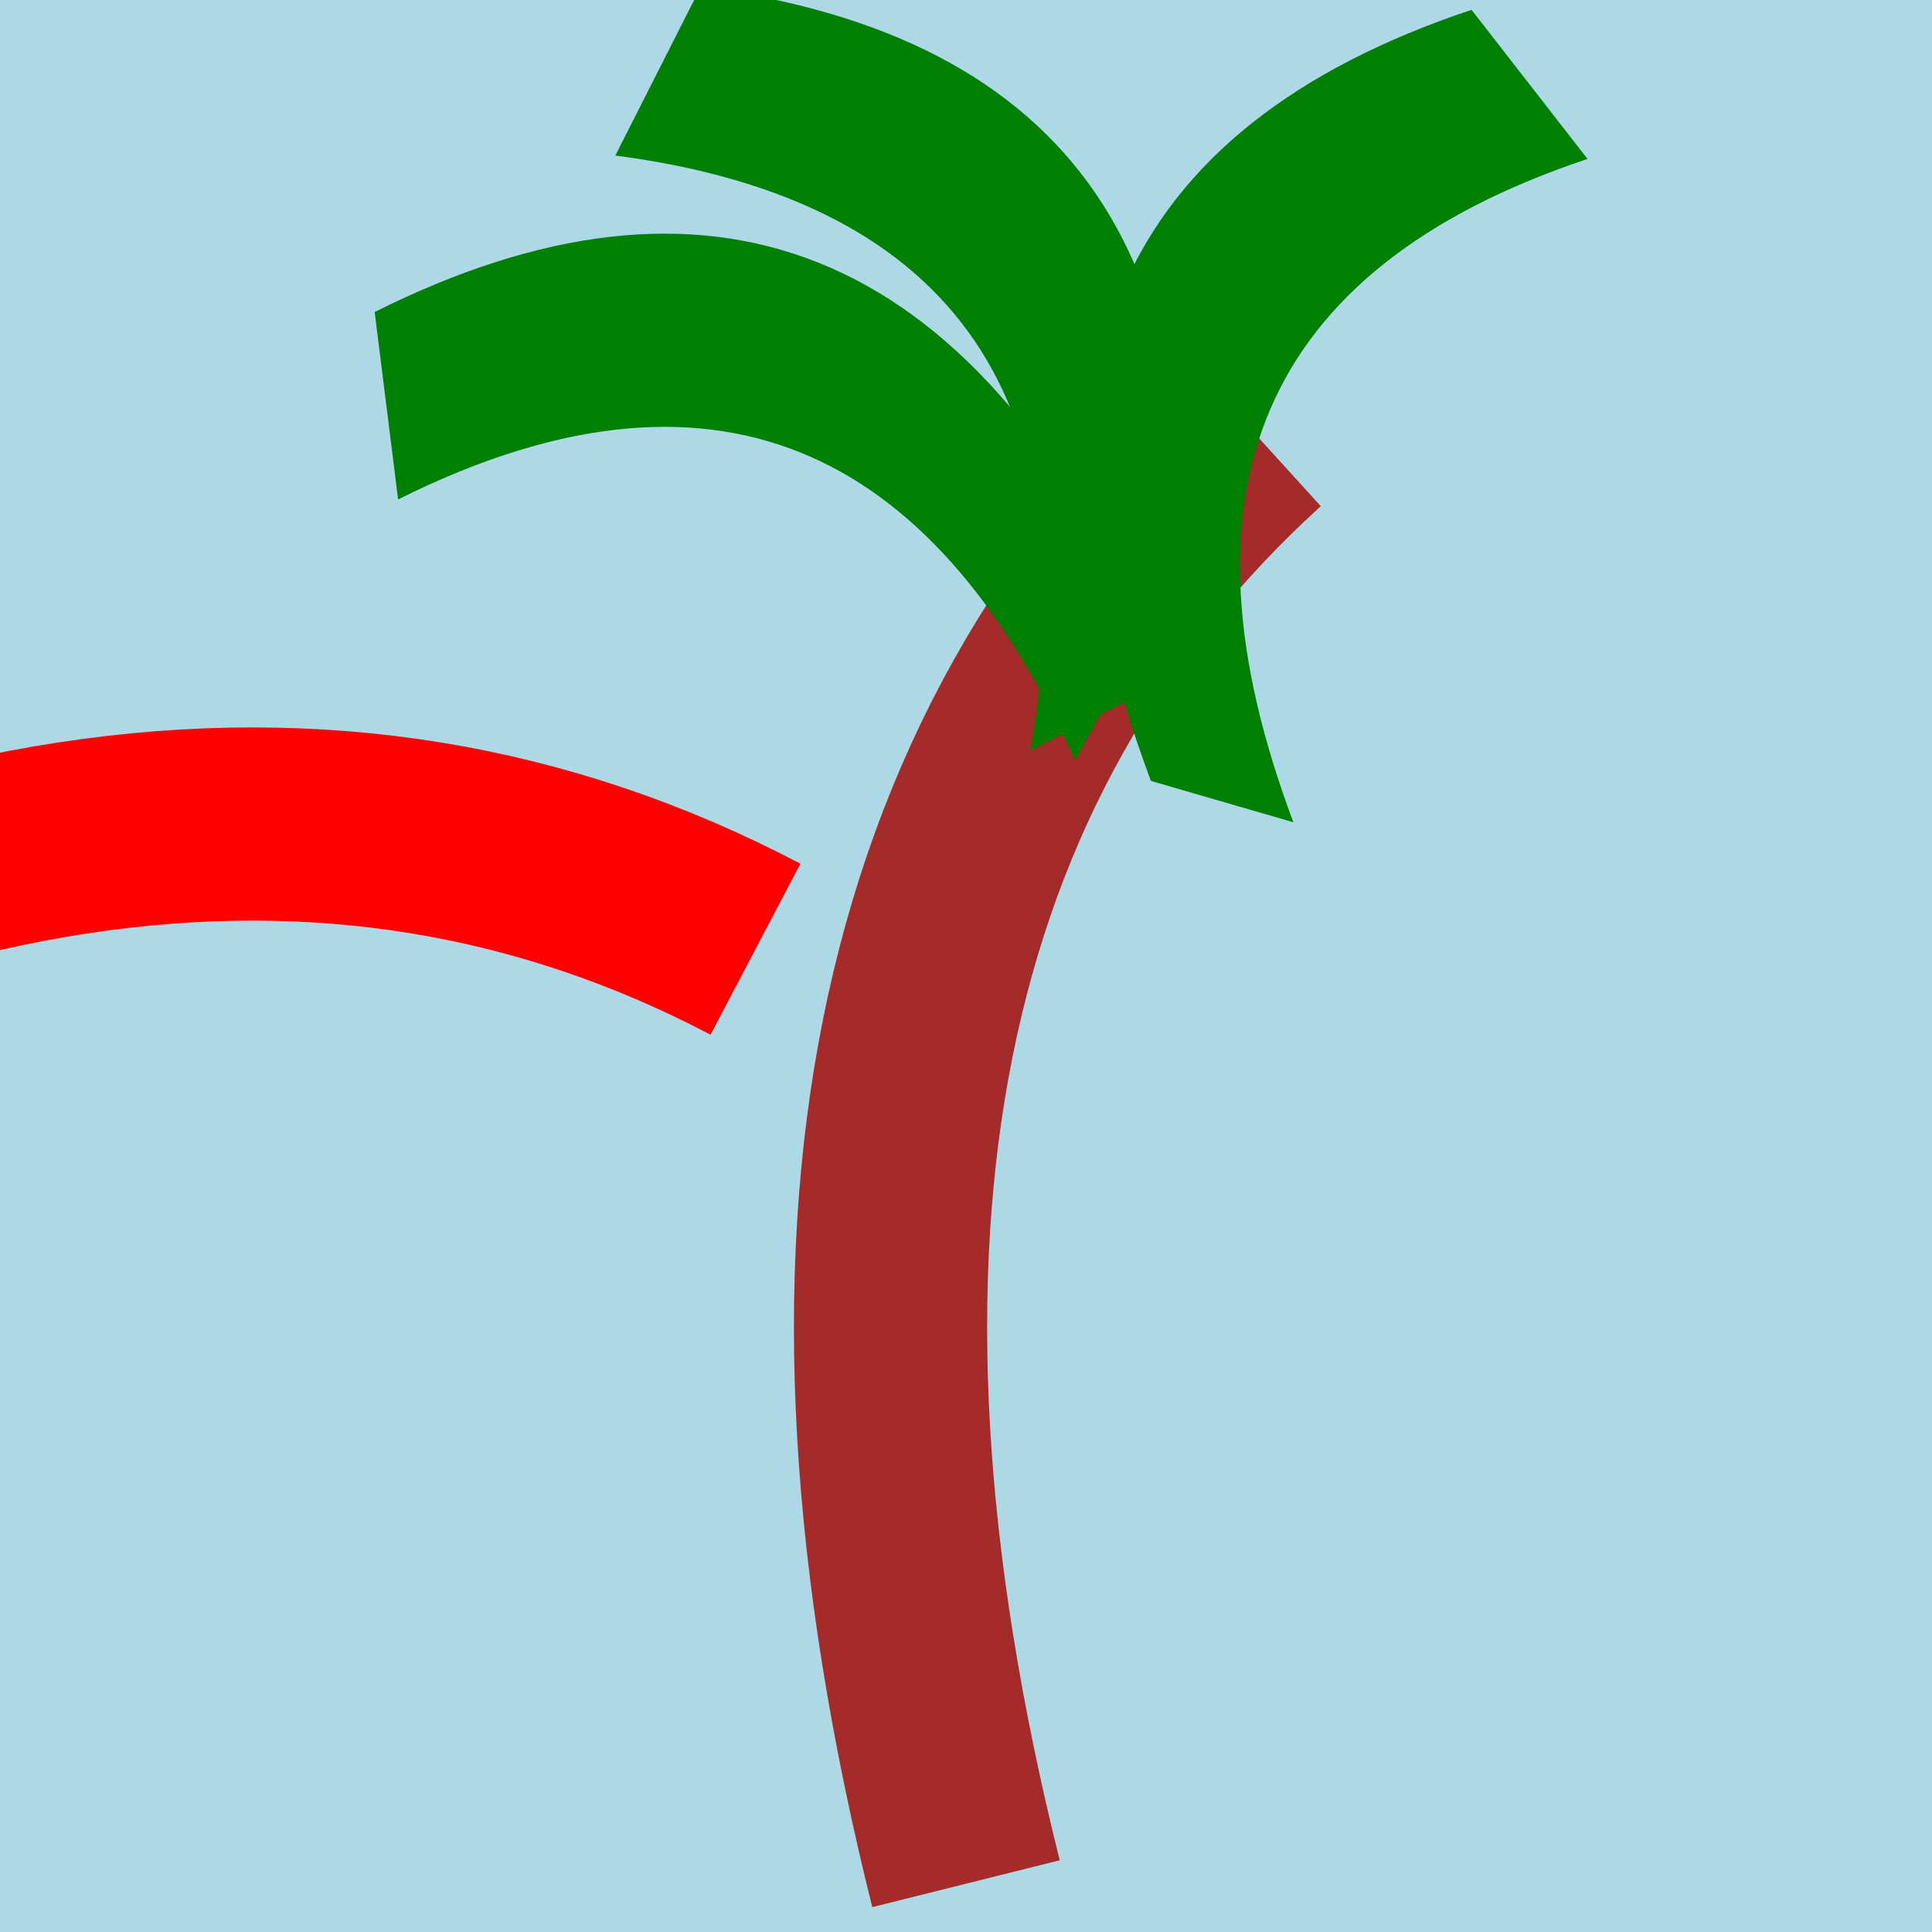
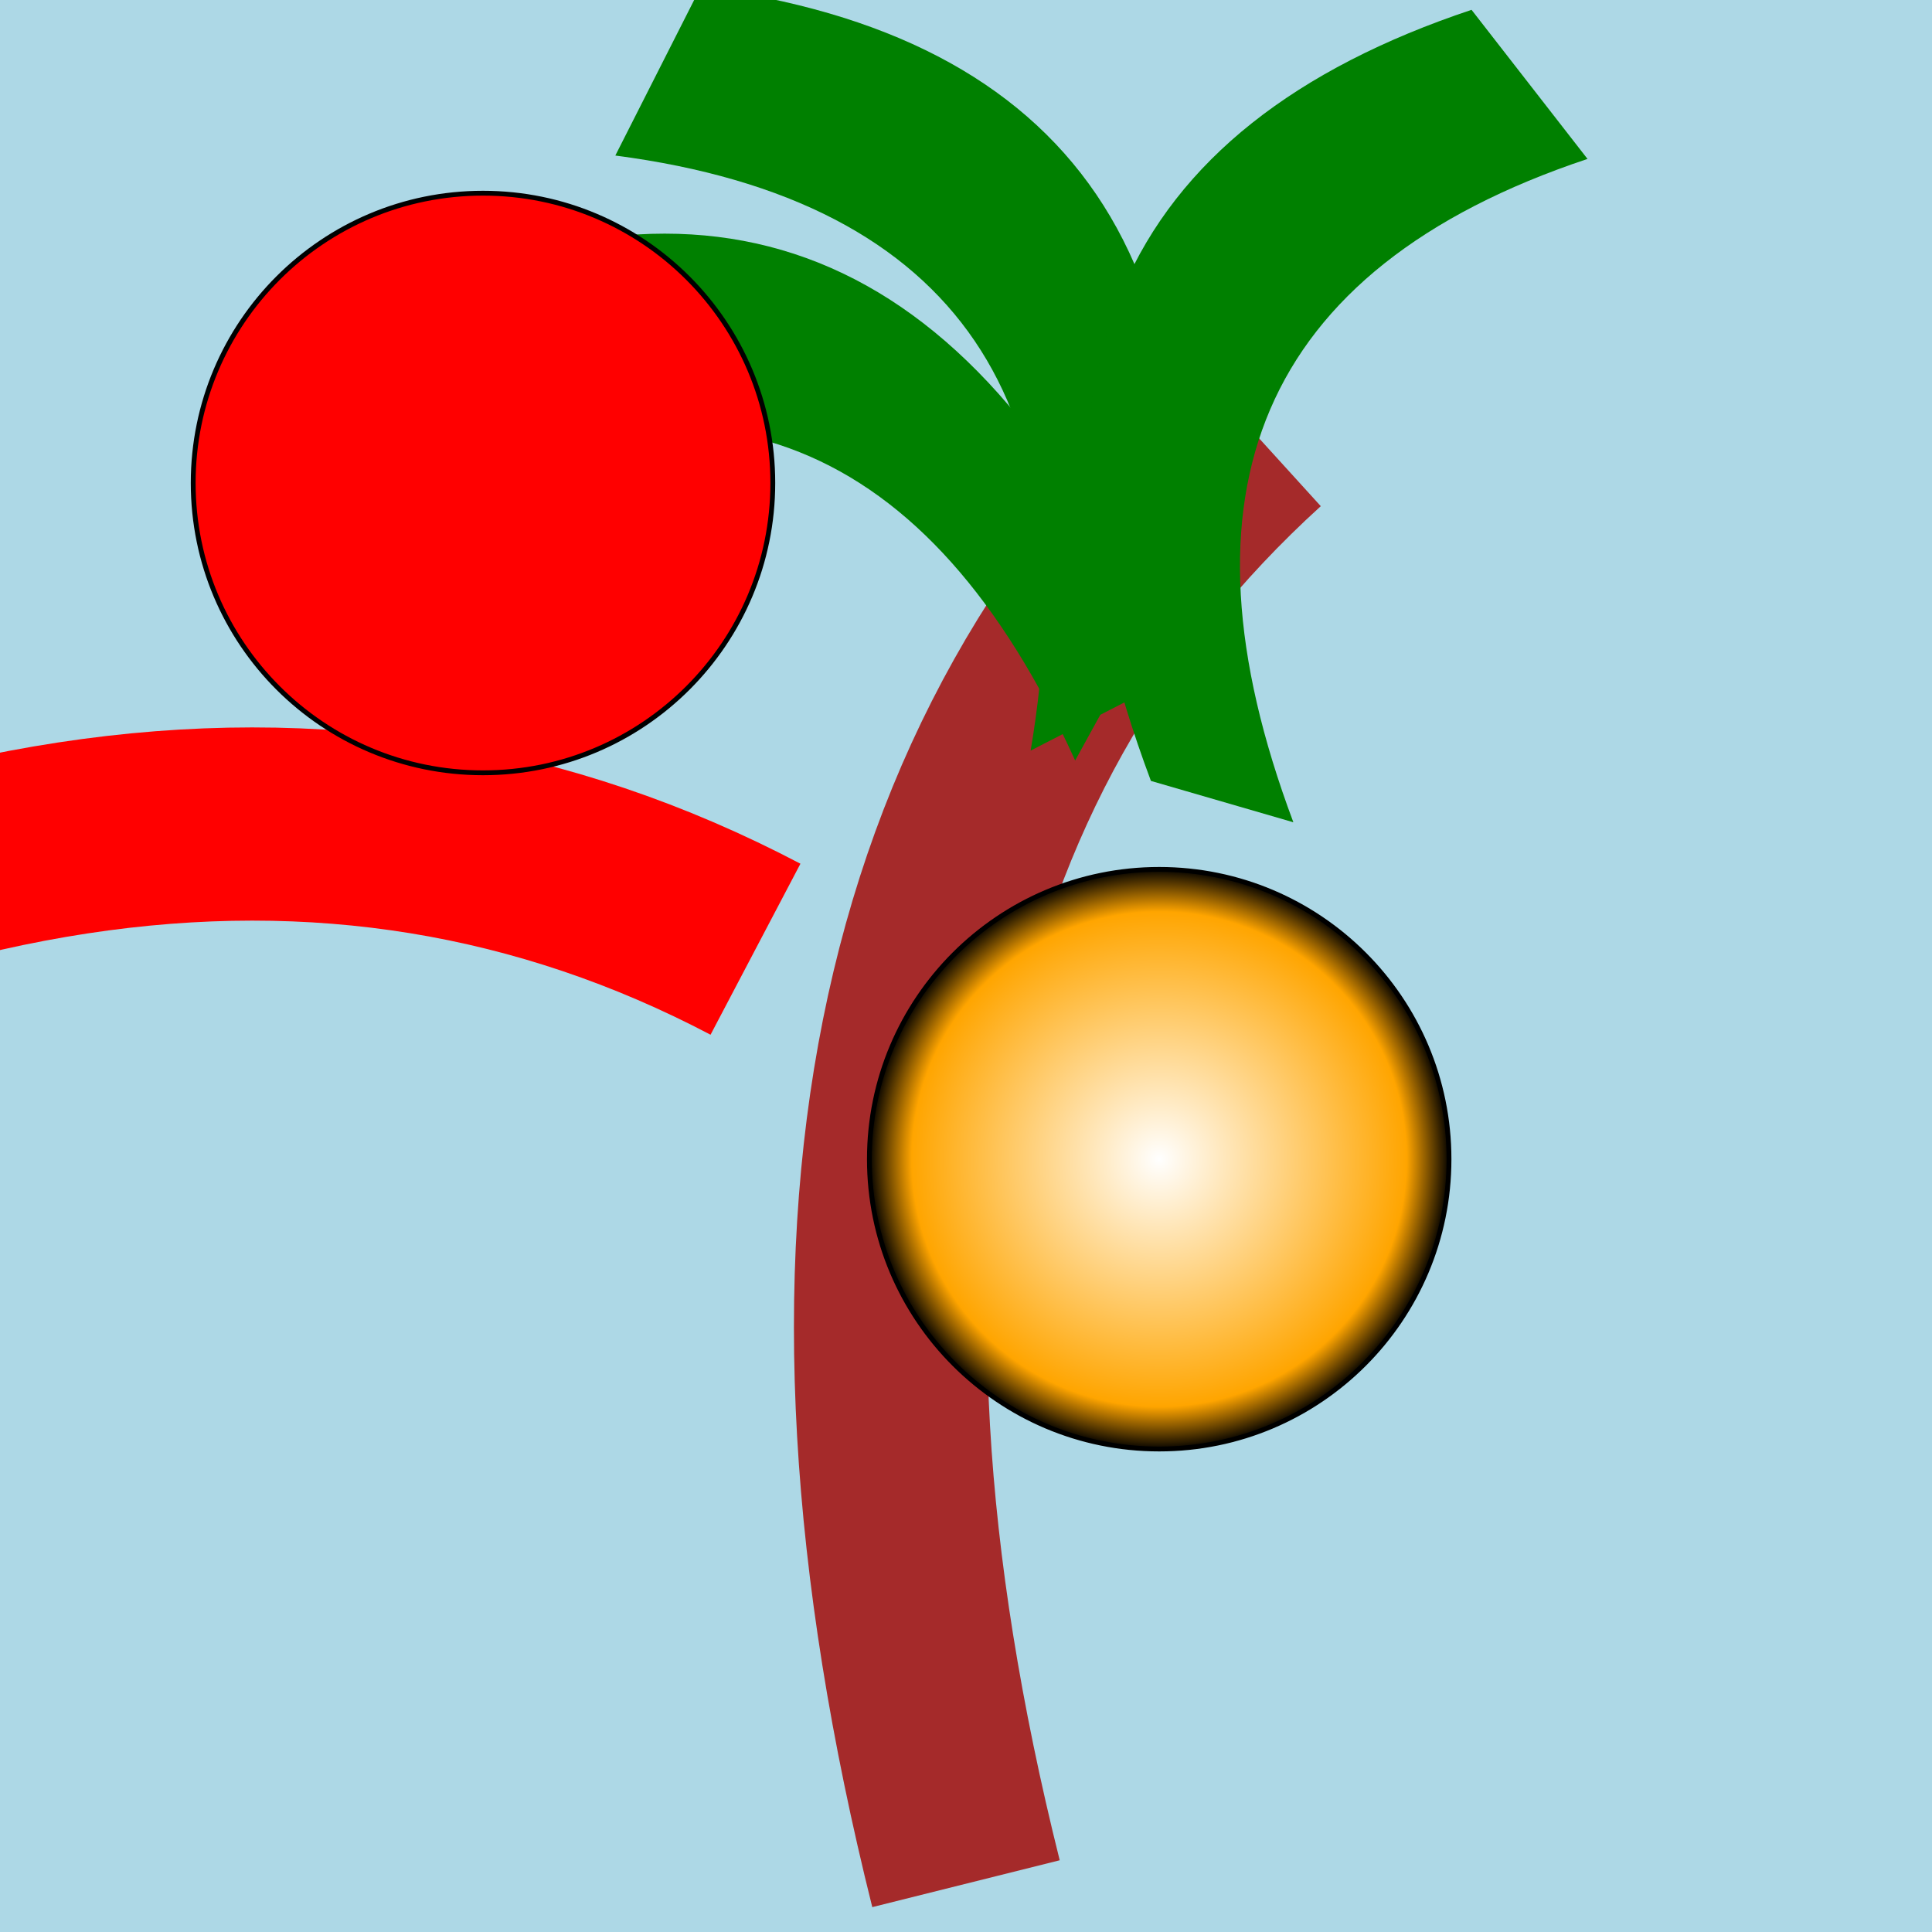
<svg xmlns="http://www.w3.org/2000/svg" viewBox="0 0 400 400">
  <rect width="400" height="400" fill="lightblue" />
  <symbol id="linea">
    <path d="M 150 380 q -50 -200 60 -300" stroke-width="40" fill="none" />
  </symbol>
  <use x="50" y="10" href="#linea" stroke="brown" />
  <use x="0" y="0" href="#linea" transform="rotate(70 100 100)" stroke="red" />
  <use x="50" y="10" href="#linea" transform="rotate(90 200 120) translate(-36 45) scale(1 0.5)" stroke="green" />
  <use x="50" y="10" href="#linea" transform="rotate(124 210 120) translate(-36 45) scale(1 0.5)" stroke="green" />
  <use x="50" y="10" href="#linea" transform="rotate(45 200 120) translate(10 40) scale(1 -0.5) translate(0, -240)" stroke="green" />
+   <symbol id="cercle">
+     <circle cx="100" cy="100" r="60" stroke="black" />
+   </symbol>
+   <defs>
+     <radialGradient id="myGradient">
+       <stop offset="0%" stop-color="white" />
+       <stop offset="85%" stop-color="orange" />
+       <stop offset="100%" stop-color="black" />
+     </radialGradient>
+   </defs>
+   <use x="0" y="0" href="#cercle" fill="red" />
+   <use x="140" y="140" href="#cercle" fill="url(#myGradient)" />
</svg>
